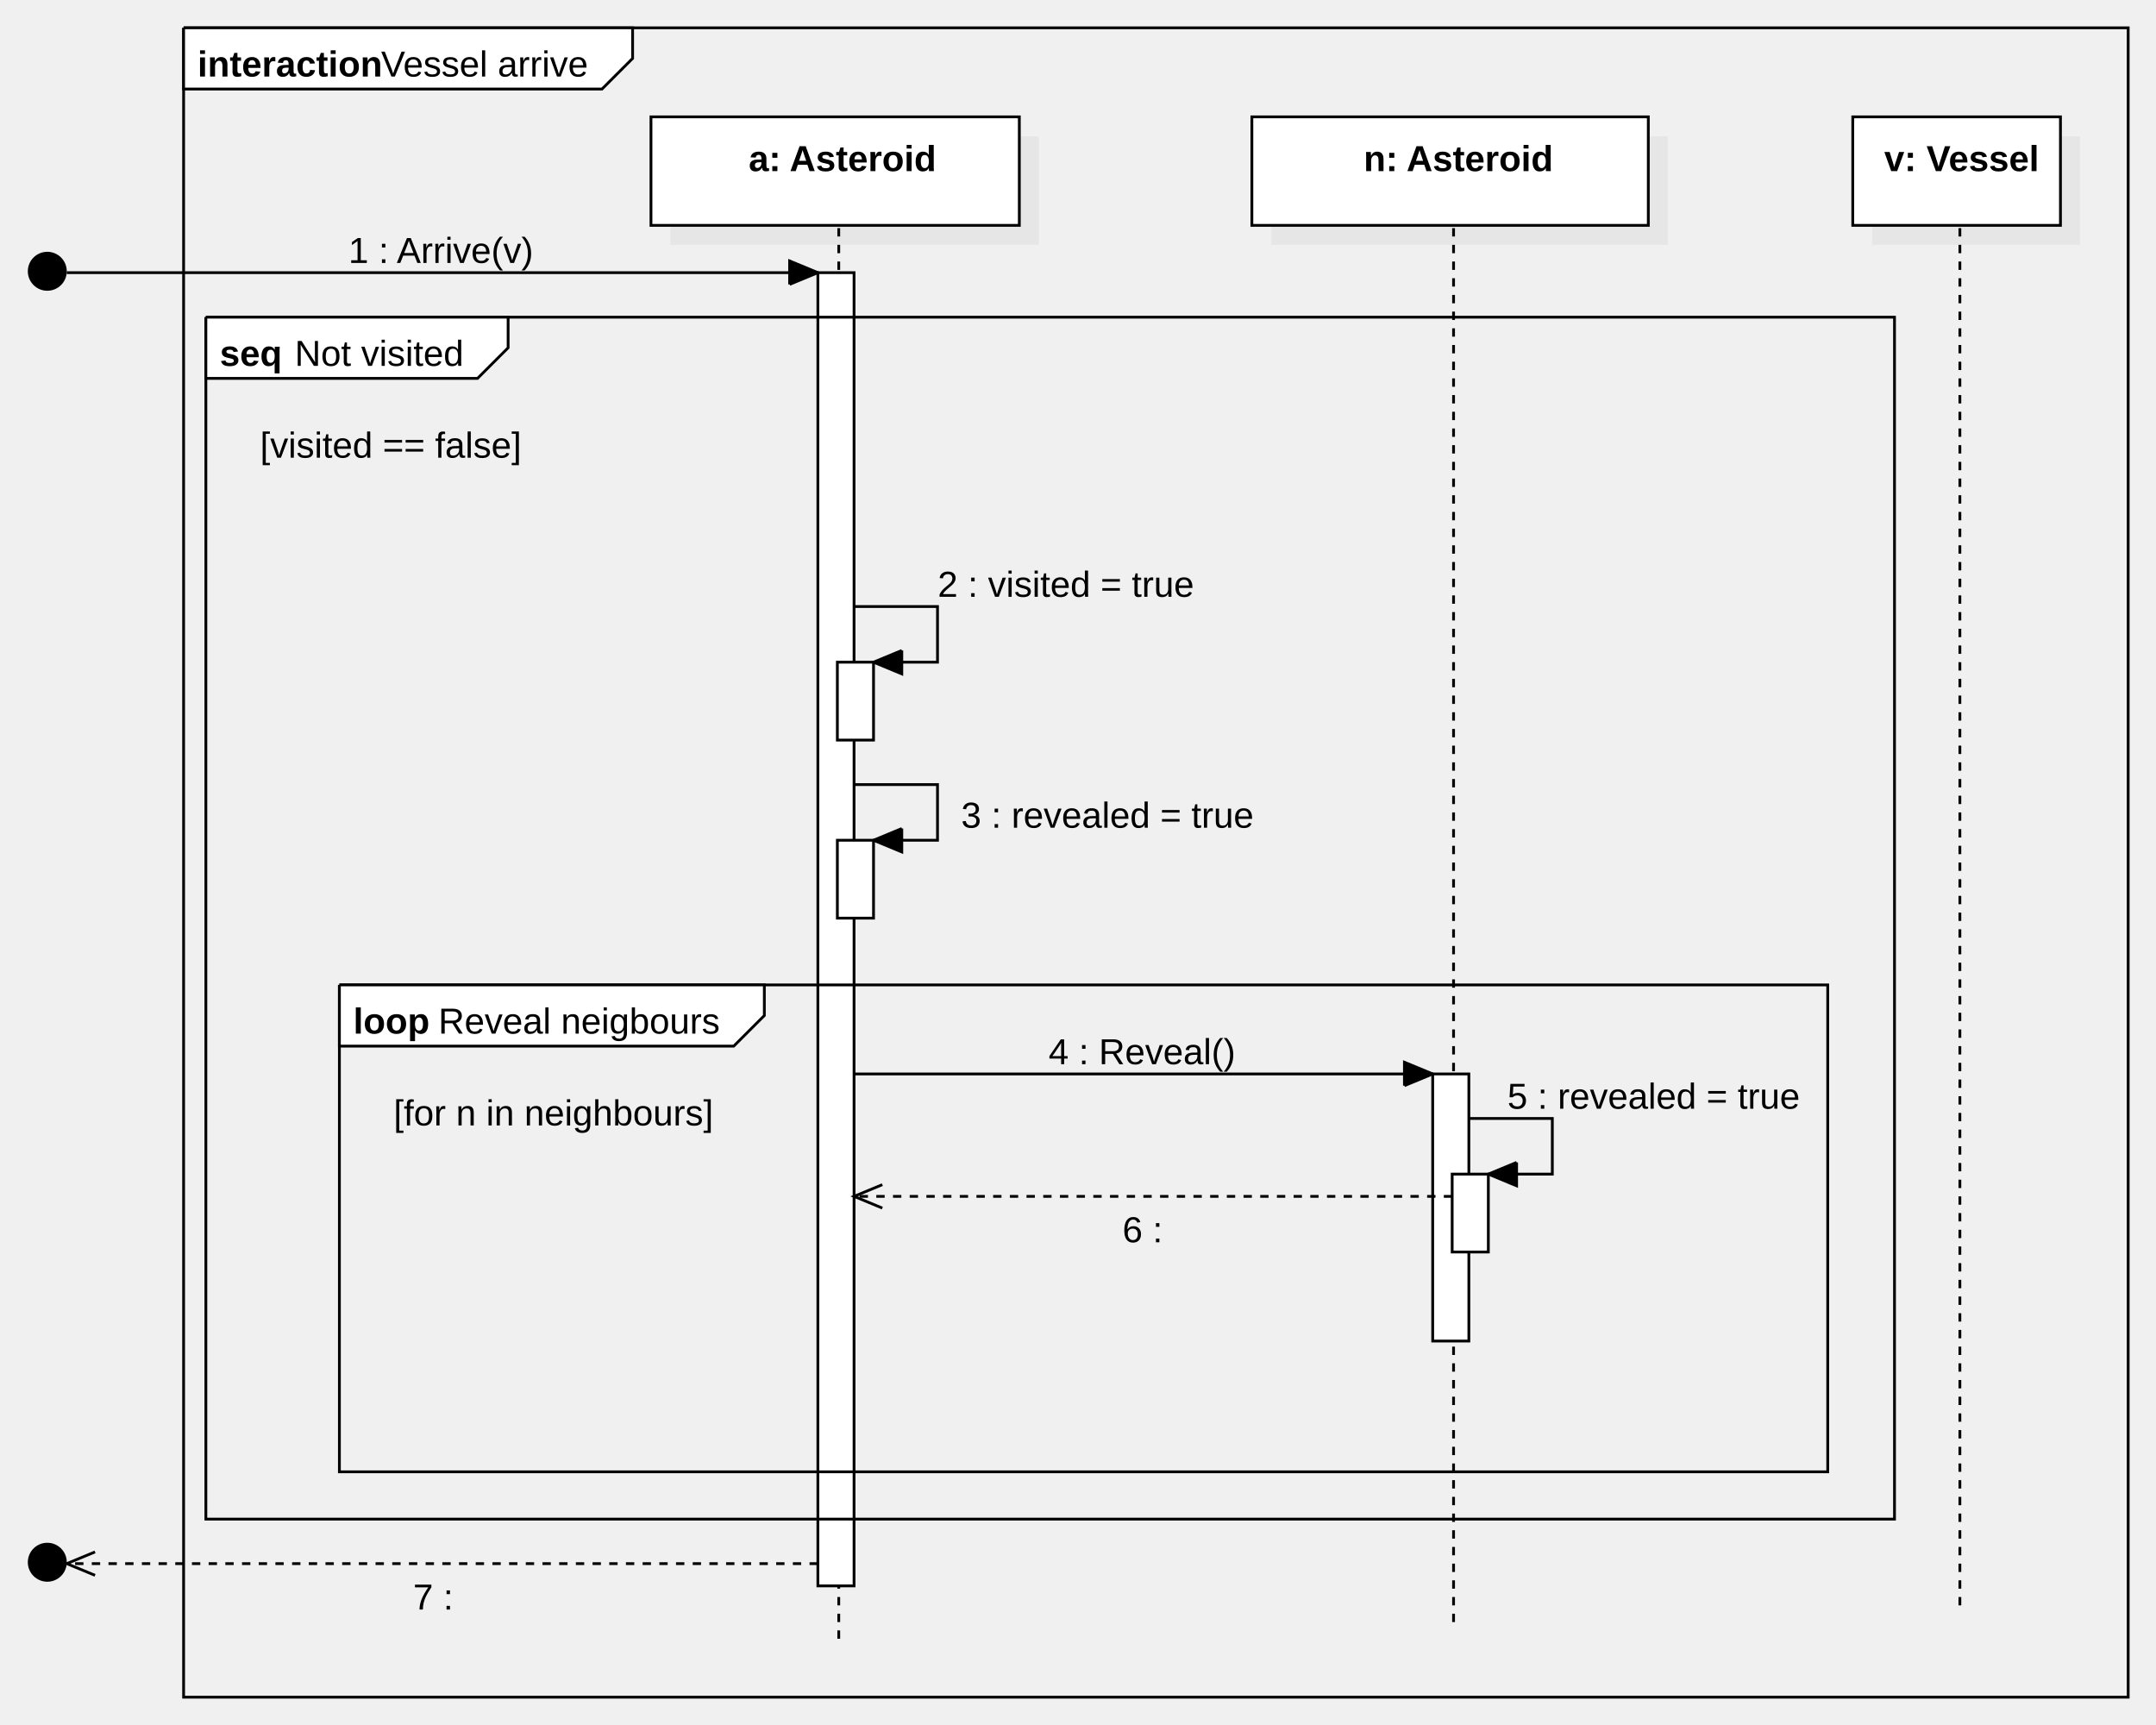
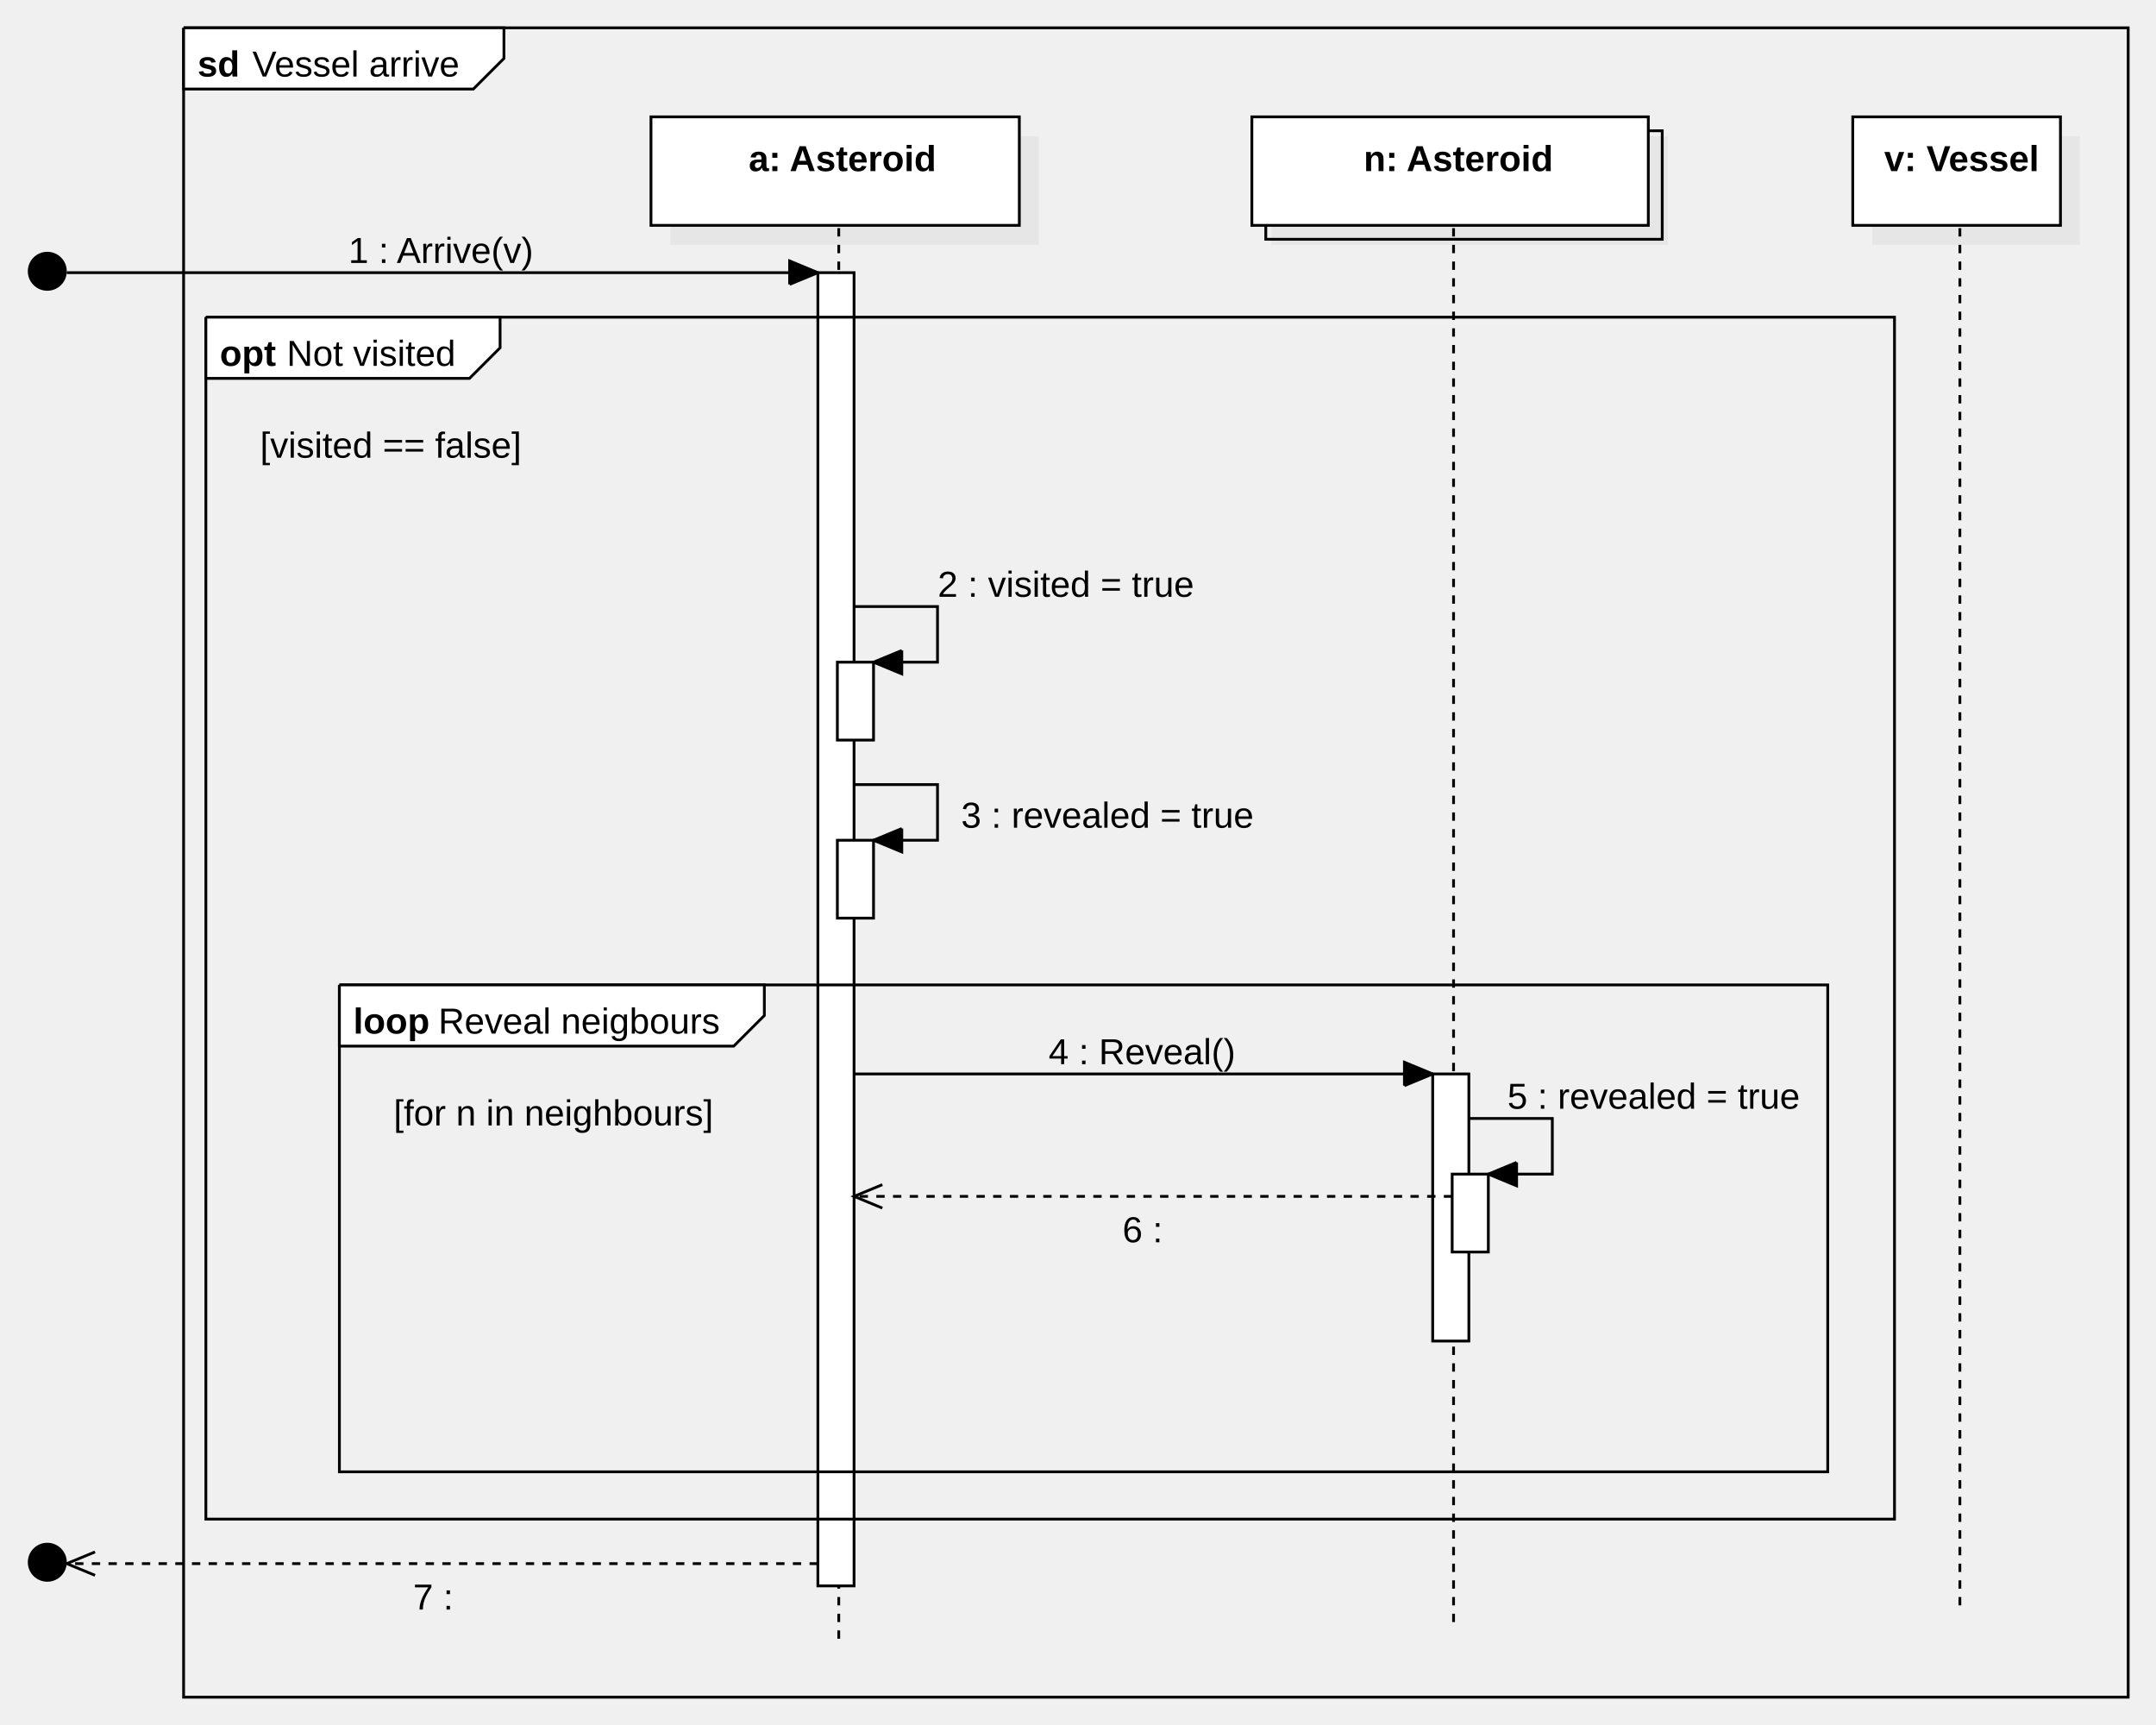
<svg xmlns="http://www.w3.org/2000/svg" version="1.1" width="775" height="620">
  <defs />
  <g>
    <g transform="translate(-46,2) scale(1,1)">
      <path fill="none" stroke="#000000" d="M 112 8 L 811 8 L 811 608 L 112 608 L 112 8" stroke-miterlimit="10" />
    </g>
    <g transform="translate(-46,2) scale(1,1)">
-       <path fill="#ffffff" stroke="none" d="M 112 8 L 112 30 L 262.399 30 L 273.399 19 L 273.399 8 L 112 8" />
-     </g>
-     <g transform="translate(-46,2) scale(1,1)">
-       <path fill="none" stroke="#000000" d="M 112 8 L 112 30 L 262.399 30 L 273.399 19 L 273.399 8 L 112 8 L 112 8" stroke-miterlimit="10" />
-     </g>
-     <g transform="translate(-46,2) scale(1,1)">
-       <g>
-         <path fill="none" stroke="none" />
-         <text fill="#000000" stroke="none" font-family="Arial" font-size="13px" font-style="normal" font-weight="normal" text-decoration="none" x="182.979" y="25.5">Vessel arrive</text>
-       </g>
-     </g>
-     <g transform="translate(-46,2) scale(1,1)">
-       <g>
-         <path fill="none" stroke="none" />
-         <text fill="#000000" stroke="none" font-family="Arial" font-size="13px" font-style="normal" font-weight="bold" text-decoration="none" x="117" y="25.5">interaction</text>
+       <path fill="#ffffff" stroke="none" d="M 112 8 L 112 30 L 216.15 30 L 227.15 19 L 227.15 8 L 112 8" />
+     </g>
+     <g transform="translate(-46,2) scale(1,1)">
+       <path fill="none" stroke="#000000" d="M 112 8 L 112 30 L 216.15 30 L 227.15 19 L 227.15 8 L 112 8 L 112 8" stroke-miterlimit="10" />
+     </g>
+     <g transform="translate(-46,2) scale(1,1)">
+       <g>
+         <path fill="none" stroke="none" />
+         <text fill="#000000" stroke="none" font-family="Arial" font-size="13px" font-style="normal" font-weight="normal" text-decoration="none" x="136.73" y="25.5">Vessel arrive</text>
+       </g>
+     </g>
+     <g transform="translate(-46,2) scale(1,1)">
+       <g>
+         <path fill="none" stroke="none" />
+         <text fill="#000000" stroke="none" font-family="Arial" font-size="13px" font-style="normal" font-weight="bold" text-decoration="none" x="117" y="25.5">sd</text>
      </g>
    </g>
    <g transform="translate(-46,2) scale(1,1)">
      <rect fill="#C0C0C0" stroke="none" x="287" y="47" width="132.407" height="39" opacity="0.2" />
    </g>
    <g transform="translate(-46,2) scale(1,1)">
      <rect fill="#ffffff" stroke="none" x="280" y="40" width="132.407" height="39" />
    </g>
    <g transform="translate(-46,2) scale(1,1)">
      <path fill="none" stroke="#000000" d="M 280 40 L 412.407 40 L 412.407 79 L 280 79 L 280 40 Z Z" stroke-miterlimit="10" />
    </g>
    <g transform="translate(-46,2) scale(1,1)">
      <g>
        <path fill="none" stroke="none" />
        <text fill="#000000" stroke="none" font-family="Arial" font-size="13px" font-style="normal" font-weight="bold" text-decoration="none" x="315.132" y="59.5">a: Asteroid</text>
      </g>
    </g>
    <g transform="translate(-46,2) scale(1,1)">
      <path fill="none" stroke="#000000" d="M 347.5 80 L 347.5 590" stroke-miterlimit="10" stroke-dasharray="3" />
    </g>
    <g transform="translate(-46,2) scale(1,1)">
      <rect fill="#C0C0C0" stroke="none" x="503" y="47" width="142.506" height="39" opacity="0.2" />
    </g>
    <g transform="translate(-46,2) scale(1,1)">
+       <path fill="none" stroke="#000000" d="M 501 45 L 643.506 45 L 643.506 84 L 501 84 L 501 45 Z Z" stroke-miterlimit="10" />
+     </g>
+     <g transform="translate(-46,2) scale(1,1)">
      <rect fill="#ffffff" stroke="none" x="496" y="40" width="142.506" height="39" />
    </g>
    <g transform="translate(-46,2) scale(1,1)">
      <path fill="none" stroke="#000000" d="M 496 40 L 638.506 40 L 638.506 79 L 496 79 L 496 40 Z Z" stroke-miterlimit="10" />
    </g>
    <g transform="translate(-46,2) scale(1,1)">
      <g>
        <path fill="none" stroke="none" />
        <text fill="#000000" stroke="none" font-family="Arial" font-size="13px" font-style="normal" font-weight="bold" text-decoration="none" x="536.181" y="59.5">n: Asteroid</text>
      </g>
    </g>
    <g transform="translate(-46,2) scale(1,1)">
      <path fill="none" stroke="#000000" d="M 568.5 80 L 568.5 584" stroke-miterlimit="10" stroke-dasharray="3" />
    </g>
    <g transform="translate(-46,2) scale(1,1)">
      <rect fill="#C0C0C0" stroke="none" x="719" y="47" width="74.656" height="39" opacity="0.2" />
    </g>
    <g transform="translate(-46,2) scale(1,1)">
      <rect fill="#ffffff" stroke="none" x="712" y="40" width="74.656" height="39" />
    </g>
    <g transform="translate(-46,2) scale(1,1)">
      <path fill="none" stroke="#000000" d="M 712 40 L 786.656 40 L 786.656 79 L 712 79 L 712 40 Z Z" stroke-miterlimit="10" />
    </g>
    <g transform="translate(-46,2) scale(1,1)">
      <g>
        <path fill="none" stroke="none" />
        <text fill="#000000" stroke="none" font-family="Arial" font-size="13px" font-style="normal" font-weight="bold" text-decoration="none" x="723.315" y="59.5">v: Vessel</text>
      </g>
    </g>
    <g transform="translate(-46,2) scale(1,1)">
      <path fill="none" stroke="#000000" d="M 750.5 80 L 750.5 576" stroke-miterlimit="10" stroke-dasharray="3" />
    </g>
    <g transform="translate(-46,2) scale(1,1)">
      <path fill="#000000" stroke="none" d="M 56 95.5 C 56 91.634 59.134 88.5 63 88.5 C 66.866 88.5 70 91.634 70 95.5 C 70 99.366 66.866 102.5 63 102.5 C 59.134 102.5 56 99.366 56 95.5 Z" />
    </g>
    <g transform="translate(-46,2) scale(1,1)">
      <path fill="#000000" stroke="none" d="M 56 559.5 C 56 555.634 59.134 552.5 63 552.5 C 66.866 552.5 70 555.634 70 559.5 C 70 563.366 66.866 566.5 63 566.5 C 59.134 566.5 56 563.366 56 559.5 Z" />
    </g>
    <g transform="translate(-46,2) scale(1,1)">
      <path fill="none" stroke="#000000" d="M 70 96 L 340 96" stroke-miterlimit="10" />
    </g>
    <g transform="translate(-46,2) scale(1,1)">
      <path fill="#000000" stroke="none" d="M 329.837 100.21 L 340 96 L 329.837 91.79" />
    </g>
    <g transform="translate(-46,2) scale(1,1)">
      <path fill="none" stroke="#000000" d="M 329.837 100.21 L 340 96 L 329.837 91.79 L 329.837 100.21" stroke-miterlimit="10" />
    </g>
    <g transform="translate(-46,2) scale(1,1)">
      <g>
        <path fill="none" stroke="none" />
        <text fill="#000000" stroke="none" font-family="Arial" font-size="13px" font-style="normal" font-weight="normal" text-decoration="none" x="171.263" y="92.5">1 : Arrive(v)</text>
      </g>
    </g>
    <g transform="translate(-46,2) scale(1,1)">
      <rect fill="#ffffff" stroke="none" x="340" y="96" width="13" height="472" />
    </g>
    <g transform="translate(-46,2) scale(1,1)">
      <path fill="none" stroke="#000000" d="M 340 96 L 353 96 L 353 568 L 340 568 L 340 96 Z Z" stroke-miterlimit="10" />
    </g>
    <g transform="translate(-46,2) scale(1,1)">
      <path fill="none" stroke="#000000" d="M 353 216 L 383 216 L 383 236 L 360 236" stroke-miterlimit="10" />
    </g>
    <g transform="translate(-46,2) scale(1,1)">
      <path fill="#000000" stroke="none" d="M 370.163 231.79 L 360 236 L 370.163 240.21" />
    </g>
    <g transform="translate(-46,2) scale(1,1)">
      <path fill="none" stroke="#000000" d="M 370.163 231.79 L 360 236 L 370.163 240.21 L 370.163 231.79" stroke-miterlimit="10" />
    </g>
    <g transform="translate(-46,2) scale(1,1)">
      <g>
        <path fill="none" stroke="none" />
        <text fill="#000000" stroke="none" font-family="Arial" font-size="13px" font-style="normal" font-weight="normal" text-decoration="none" x="383.07" y="212.5">2 : visited = true</text>
      </g>
    </g>
    <g transform="translate(-46,2) scale(1,1)">
      <rect fill="#ffffff" stroke="none" x="347" y="236" width="13" height="28" />
    </g>
    <g transform="translate(-46,2) scale(1,1)">
      <path fill="none" stroke="#000000" d="M 347 236 L 360 236 L 360 264 L 347 264 L 347 236 Z Z" stroke-miterlimit="10" />
    </g>
    <g transform="translate(-46,2) scale(1,1)">
      <path fill="none" stroke="#000000" d="M 353 280 L 383 280 L 383 300 L 360 300" stroke-miterlimit="10" />
    </g>
    <g transform="translate(-46,2) scale(1,1)">
      <path fill="#000000" stroke="none" d="M 370.163 295.79 L 360 300 L 370.163 304.21" />
    </g>
    <g transform="translate(-46,2) scale(1,1)">
      <path fill="none" stroke="#000000" d="M 370.163 295.79 L 360 300 L 370.163 304.21 L 370.163 295.79" stroke-miterlimit="10" />
    </g>
    <g transform="translate(-46,2) scale(1,1)">
      <g>
        <path fill="none" stroke="none" />
        <text fill="#000000" stroke="none" font-family="Arial" font-size="13px" font-style="normal" font-weight="normal" text-decoration="none" x="391.5" y="295.5">3 : revealed = true</text>
      </g>
    </g>
    <g transform="translate(-46,2) scale(1,1)">
      <rect fill="#ffffff" stroke="none" x="347" y="300" width="13" height="28" />
    </g>
    <g transform="translate(-46,2) scale(1,1)">
      <path fill="none" stroke="#000000" d="M 347 300 L 360 300 L 360 328 L 347 328 L 347 300 Z Z" stroke-miterlimit="10" />
    </g>
    <g transform="translate(-46,2) scale(1,1)">
      <path fill="none" stroke="#000000" d="M 353 384 L 561 384" stroke-miterlimit="10" />
    </g>
    <g transform="translate(-46,2) scale(1,1)">
      <path fill="#000000" stroke="none" d="M 550.837 388.21 L 561 384 L 550.837 379.79" />
    </g>
    <g transform="translate(-46,2) scale(1,1)">
      <path fill="none" stroke="#000000" d="M 550.837 388.21 L 561 384 L 550.837 379.79 L 550.837 388.21" stroke-miterlimit="10" />
    </g>
    <g transform="translate(-46,2) scale(1,1)">
      <g>
        <path fill="none" stroke="none" />
        <text fill="#000000" stroke="none" font-family="Arial" font-size="13px" font-style="normal" font-weight="normal" text-decoration="none" x="422.927" y="380.5">4 : Reveal()</text>
      </g>
    </g>
    <g transform="translate(-46,2) scale(1,1)">
      <rect fill="#ffffff" stroke="none" x="561" y="384" width="13" height="96" />
    </g>
    <g transform="translate(-46,2) scale(1,1)">
      <path fill="none" stroke="#000000" d="M 561 384 L 574 384 L 574 480 L 561 480 L 561 384 Z Z" stroke-miterlimit="10" />
    </g>
    <g transform="translate(-46,2) scale(1,1)">
      <path fill="none" stroke="#000000" d="M 574 400 L 604 400 L 604 420 L 581 420" stroke-miterlimit="10" />
    </g>
    <g transform="translate(-46,2) scale(1,1)">
      <path fill="#000000" stroke="none" d="M 591.163 415.79 L 581 420 L 591.163 424.21" />
    </g>
    <g transform="translate(-46,2) scale(1,1)">
      <path fill="none" stroke="#000000" d="M 591.163 415.79 L 581 420 L 591.163 424.21 L 591.163 415.79" stroke-miterlimit="10" />
    </g>
    <g transform="translate(-46,2) scale(1,1)">
      <g>
        <path fill="none" stroke="none" />
        <text fill="#000000" stroke="none" font-family="Arial" font-size="13px" font-style="normal" font-weight="normal" text-decoration="none" x="587.851" y="396.5">5 : revealed = true</text>
      </g>
    </g>
    <g transform="translate(-46,2) scale(1,1)">
      <rect fill="#ffffff" stroke="none" x="568" y="420" width="13" height="28" />
    </g>
    <g transform="translate(-46,2) scale(1,1)">
      <path fill="none" stroke="#000000" d="M 568 420 L 581 420 L 581 448 L 568 448 L 568 420 Z Z" stroke-miterlimit="10" />
    </g>
    <g transform="translate(-46,2) scale(1,1)">
      <path fill="none" stroke="#000000" d="M 568 428 L 353 428" stroke-miterlimit="10" stroke-dasharray="3" />
    </g>
    <g transform="translate(-46,2) scale(1,1)">
      <path fill="none" stroke="#000000" d="M 363.163 423.79 L 353 428 L 363.163 432.21" stroke-miterlimit="10" />
    </g>
    <g transform="translate(-46,2) scale(1,1)">
      <g>
        <path fill="none" stroke="none" />
        <text fill="#000000" stroke="none" font-family="Arial" font-size="13px" font-style="normal" font-weight="normal" text-decoration="none" x="449.49" y="444.5">6 : </text>
      </g>
    </g>
    <g transform="translate(-46,2) scale(1,1)">
      <path fill="none" stroke="#000000" d="M 340 560 L 70 560" stroke-miterlimit="10" stroke-dasharray="3" />
    </g>
    <g transform="translate(-46,2) scale(1,1)">
      <path fill="none" stroke="#000000" d="M 80.163 555.79 L 70 560 L 80.163 564.21" stroke-miterlimit="10" />
    </g>
    <g transform="translate(-46,2) scale(1,1)">
      <g>
        <path fill="none" stroke="none" />
        <text fill="#000000" stroke="none" font-family="Arial" font-size="13px" font-style="normal" font-weight="normal" text-decoration="none" x="194.49" y="576.5">7 : </text>
      </g>
    </g>
    <g transform="translate(-46,2) scale(1,1)">
      <path fill="none" stroke="#000000" d="M 120 112 L 727 112 L 727 544 L 120 544 L 120 112" stroke-miterlimit="10" />
    </g>
    <g transform="translate(-46,2) scale(1,1)">
-       <path fill="#ffffff" stroke="none" d="M 120 112 L 120 134 L 217.65 134 L 228.65 123 L 228.65 112 L 120 112" />
-     </g>
-     <g transform="translate(-46,2) scale(1,1)">
-       <path fill="none" stroke="#000000" d="M 120 112 L 120 134 L 217.65 134 L 228.65 123 L 228.65 112 L 120 112 L 120 112" stroke-miterlimit="10" />
-     </g>
-     <g transform="translate(-46,2) scale(1,1)">
-       <g>
-         <path fill="none" stroke="none" />
-         <text fill="#000000" stroke="none" font-family="Arial" font-size="13px" font-style="normal" font-weight="normal" text-decoration="none" x="151.96" y="129.5">Not visited</text>
-       </g>
-     </g>
-     <g transform="translate(-46,2) scale(1,1)">
-       <g>
-         <path fill="none" stroke="none" />
-         <text fill="#000000" stroke="none" font-family="Arial" font-size="13px" font-style="normal" font-weight="bold" text-decoration="none" x="125" y="129.5">seq</text>
+       <path fill="#ffffff" stroke="none" d="M 120 112 L 120 134 L 214.762 134 L 225.762 123 L 225.762 112 L 120 112" />
+     </g>
+     <g transform="translate(-46,2) scale(1,1)">
+       <path fill="none" stroke="#000000" d="M 120 112 L 120 134 L 214.762 134 L 225.762 123 L 225.762 112 L 120 112 L 120 112" stroke-miterlimit="10" />
+     </g>
+     <g transform="translate(-46,2) scale(1,1)">
+       <g>
+         <path fill="none" stroke="none" />
+         <text fill="#000000" stroke="none" font-family="Arial" font-size="13px" font-style="normal" font-weight="normal" text-decoration="none" x="149.072" y="129.5">Not visited</text>
+       </g>
+     </g>
+     <g transform="translate(-46,2) scale(1,1)">
+       <g>
+         <path fill="none" stroke="none" />
+         <text fill="#000000" stroke="none" font-family="Arial" font-size="13px" font-style="normal" font-weight="bold" text-decoration="none" x="125" y="129.5">opt</text>
      </g>
    </g>
    <g transform="translate(-46,2) scale(1,1)">
      <g>
        <path fill="none" stroke="none" />
        <text fill="#000000" stroke="none" font-family="Arial" font-size="13px" font-style="normal" font-weight="normal" text-decoration="none" x="139.5" y="162.5">[visited == false]</text>
      </g>
    </g>
    <g transform="translate(-46,2) scale(1,1)">
      <path fill="none" stroke="#000000" d="M 168 352 L 703 352 L 703 527 L 168 527 L 168 352" stroke-miterlimit="10" />
    </g>
    <g transform="translate(-46,2) scale(1,1)">
      <path fill="#ffffff" stroke="none" d="M 168 352 L 168 374 L 309.753 374 L 320.753 363 L 320.753 352 L 168 352" />
    </g>
    <g transform="translate(-46,2) scale(1,1)">
      <path fill="none" stroke="#000000" d="M 168 352 L 168 374 L 309.753 374 L 320.753 363 L 320.753 352 L 168 352 L 168 352" stroke-miterlimit="10" />
    </g>
    <g transform="translate(-46,2) scale(1,1)">
      <g>
        <path fill="none" stroke="none" />
        <text fill="#000000" stroke="none" font-family="Arial" font-size="13px" font-style="normal" font-weight="normal" text-decoration="none" x="203.578" y="369.5">Reveal neigbours</text>
      </g>
    </g>
    <g transform="translate(-46,2) scale(1,1)">
      <g>
        <path fill="none" stroke="none" />
        <text fill="#000000" stroke="none" font-family="Arial" font-size="13px" font-style="normal" font-weight="bold" text-decoration="none" x="173" y="369.5">loop</text>
      </g>
    </g>
    <g transform="translate(-46,2) scale(1,1)">
      <g>
        <path fill="none" stroke="none" />
        <text fill="#000000" stroke="none" font-family="Arial" font-size="13px" font-style="normal" font-weight="normal" text-decoration="none" x="187.5" y="402.5">[for n in neighbours]</text>
      </g>
    </g>
  </g>
</svg>
